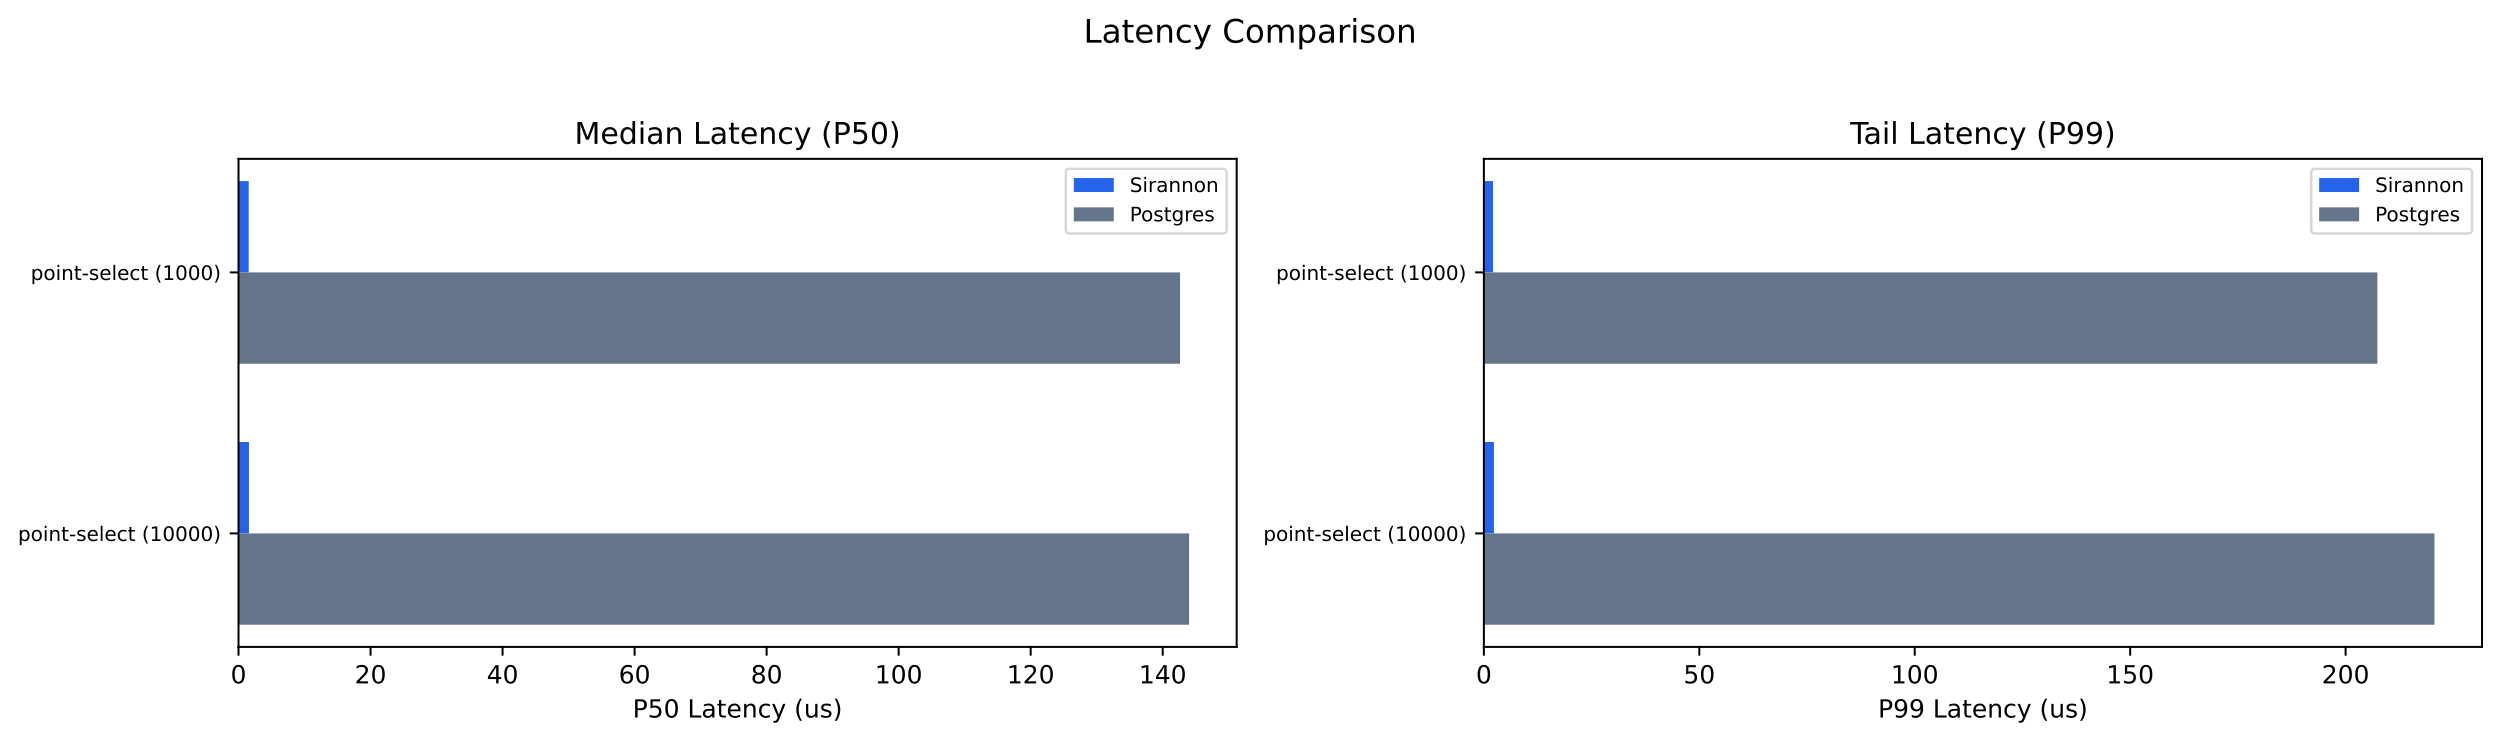
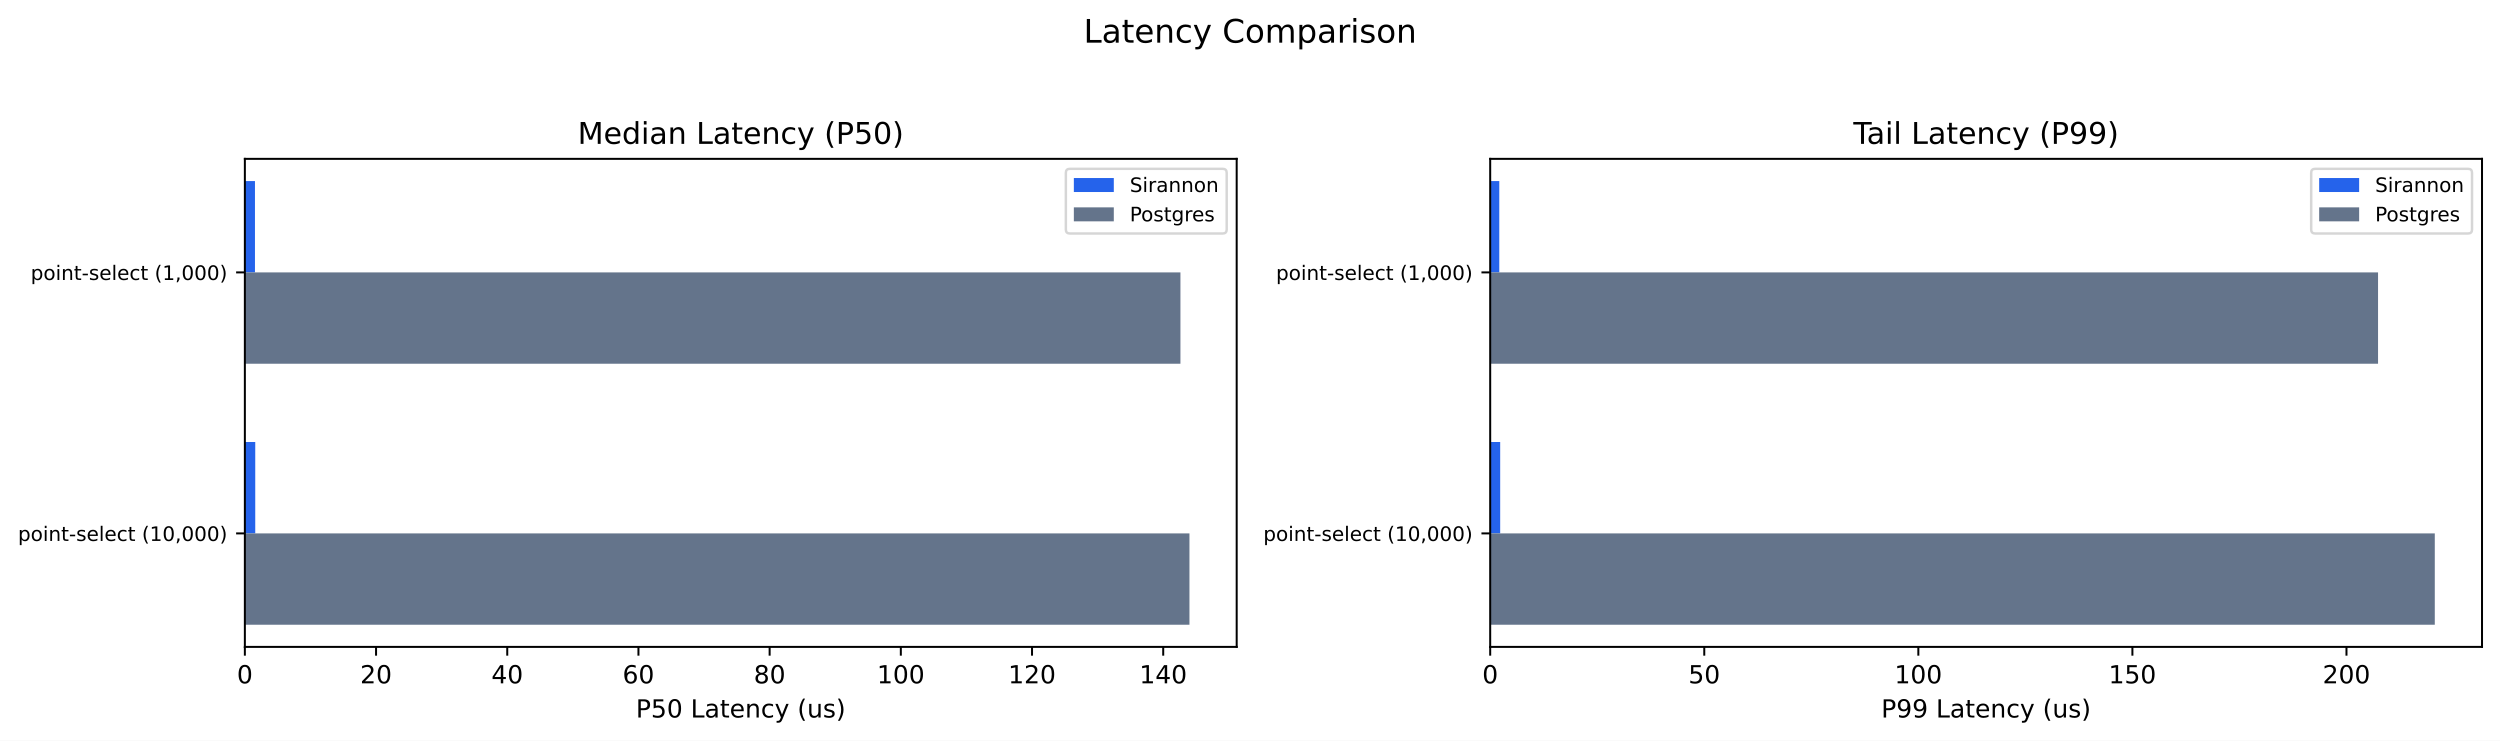
- <svg xmlns="http://www.w3.org/2000/svg" xmlns:xlink="http://www.w3.org/1999/xlink" width="1000.914pt" height="296.556pt" viewBox="0 0 1000.914 296.556" version="1.1">
+ <svg xmlns="http://www.w3.org/2000/svg" xmlns:xlink="http://www.w3.org/1999/xlink" width="1000.936pt" height="296.556pt" viewBox="0 0 1000.936 296.556" version="1.1">
  <defs>
    <style type="text/css">*{stroke-linejoin: round; stroke-linecap: butt}</style>
  </defs>
  <g id="figure_1">
    <g id="patch_1">
-       <path d="M 0 296.556  L 1000.914 296.556  L 1000.914 0  L 0 0  z " style="fill: #ffffff" />
+       <path d="M 0 296.556  L 1000.936 296.556  L 1000.936 0  L 0 0  z " style="fill: #ffffff" />
    </g>
    <g id="axes_1">
      <g id="patch_2">
-         <path d="M 95.494 259  L 495.114 259  L 495.114 63.6  L 95.494 63.6  z " style="fill: #ffffff" />
+         <path d="M 98.036 259  L 495.136 259  L 495.136 63.6  L 98.036 63.6  z " style="fill: #ffffff" />
      </g>
      <g id="patch_3">
-         <path d="M 95.494 72.482  L 99.567 72.482  L 99.567 109.054  L 95.494 109.054  z " clip-path="url(#p8b3f375e3c)" style="fill: #2563eb" />
+         <path d="M 98.036 72.482  L 102.083 72.482  L 102.083 109.054  L 98.036 109.054  z " clip-path="url(#p237509017f)" style="fill: #2563eb" />
      </g>
      <g id="patch_4">
-         <path d="M 95.494 176.974  L 99.678 176.974  L 99.678 213.546  L 95.494 213.546  z " clip-path="url(#p8b3f375e3c)" style="fill: #2563eb" />
+         <path d="M 98.036 176.974  L 102.194 176.974  L 102.194 213.546  L 98.036 213.546  z " clip-path="url(#p237509017f)" style="fill: #2563eb" />
      </g>
      <g id="patch_5">
-         <path d="M 95.494 109.054  L 472.45 109.054  L 472.45 145.626  L 95.494 145.626  z " clip-path="url(#p8b3f375e3c)" style="fill: #64748b" />
+         <path d="M 98.036 109.054  L 472.616 109.054  L 472.616 145.626  L 98.036 145.626  z " clip-path="url(#p237509017f)" style="fill: #64748b" />
      </g>
      <g id="patch_6">
-         <path d="M 95.494 213.546  L 476.084 213.546  L 476.084 250.118  L 95.494 250.118  z " clip-path="url(#p8b3f375e3c)" style="fill: #64748b" />
+         <path d="M 98.036 213.546  L 476.227 213.546  L 476.227 250.118  L 98.036 250.118  z " clip-path="url(#p237509017f)" style="fill: #64748b" />
      </g>
      <g id="matplotlib.axis_1">
        <g id="xtick_1">
          <g id="line2d_1">
            <defs>
-               <path id="m9f63f5a0cf" d="M 0 0  L 0 3.5  " style="stroke: #000000; stroke-width: 0.8" />
+               <path id="m5617efdc58" d="M 0 0  L 0 3.5  " style="stroke: #000000; stroke-width: 0.8" />
            </defs>
            <g>
-               <use xlink:href="#m9f63f5a0cf" x="95.494" y="259" style="stroke: #000000; stroke-width: 0.8" />
+               <use xlink:href="#m5617efdc58" x="98.036" y="259" style="stroke: #000000; stroke-width: 0.8" />
            </g>
          </g>
          <g id="text_1">
-             <g transform="translate(92.3125 273.5984) scale(0.1 -0.1)">
+             <g transform="translate(94.855 273.5984) scale(0.1 -0.1)">
              <defs>
                <path id="DejaVuSans-30" d="M 2034 4250  Q 1547 4250 1301 3770  Q 1056 3291 1056 2328  Q 1056 1369 1301 889  Q 1547 409 2034 409  Q 2525 409 2770 889  Q 3016 1369 3016 2328  Q 3016 3291 2770 3770  Q 2525 4250 2034 4250  z M 2034 4750  Q 2819 4750 3233 4129  Q 3647 3509 3647 2328  Q 3647 1150 3233 529  Q 2819 -91 2034 -91  Q 1250 -91 836 529  Q 422 1150 422 2328  Q 422 3509 836 4129  Q 1250 4750 2034 4750  z " transform="scale(0.015625)" />
              </defs>
              <use xlink:href="#DejaVuSans-30" />
            </g>
          </g>
        </g>
        <g id="xtick_2">
          <g id="line2d_2">
            <g>
-               <use xlink:href="#m9f63f5a0cf" x="148.354" y="259" style="stroke: #000000; stroke-width: 0.8" />
+               <use xlink:href="#m5617efdc58" x="150.563" y="259" style="stroke: #000000; stroke-width: 0.8" />
            </g>
          </g>
          <g id="text_2">
-             <g transform="translate(141.991 273.5984) scale(0.1 -0.1)">
+             <g transform="translate(144.2002 273.5984) scale(0.1 -0.1)">
              <defs>
                <path id="DejaVuSans-32" d="M 1228 531  L 3431 531  L 3431 0  L 469 0  L 469 531  Q 828 903 1448 1529  Q 2069 2156 2228 2338  Q 2531 2678 2651 2914  Q 2772 3150 2772 3378  Q 2772 3750 2511 3984  Q 2250 4219 1831 4219  Q 1534 4219 1204 4116  Q 875 4013 500 3803  L 500 4441  Q 881 4594 1212 4672  Q 1544 4750 1819 4750  Q 2544 4750 2975 4387  Q 3406 4025 3406 3419  Q 3406 3131 3298 2873  Q 3191 2616 2906 2266  Q 2828 2175 2409 1742  Q 1991 1309 1228 531  z " transform="scale(0.015625)" />
              </defs>
              <use xlink:href="#DejaVuSans-32" />
              <use xlink:href="#DejaVuSans-30" transform="translate(63.62305 0)" />
            </g>
          </g>
        </g>
        <g id="xtick_3">
          <g id="line2d_3">
            <g>
-               <use xlink:href="#m9f63f5a0cf" x="201.213" y="259" style="stroke: #000000; stroke-width: 0.8" />
+               <use xlink:href="#m5617efdc58" x="203.089" y="259" style="stroke: #000000; stroke-width: 0.8" />
            </g>
          </g>
          <g id="text_3">
-             <g transform="translate(194.8508 273.5984) scale(0.1 -0.1)">
+             <g transform="translate(196.7267 273.5984) scale(0.1 -0.1)">
              <defs>
                <path id="DejaVuSans-34" d="M 2419 4116  L 825 1625  L 2419 1625  L 2419 4116  z M 2253 4666  L 3047 4666  L 3047 1625  L 3713 1625  L 3713 1100  L 3047 1100  L 3047 0  L 2419 0  L 2419 1100  L 313 1100  L 313 1709  L 2253 4666  z " transform="scale(0.015625)" />
              </defs>
              <use xlink:href="#DejaVuSans-34" />
              <use xlink:href="#DejaVuSans-30" transform="translate(63.62305 0)" />
            </g>
          </g>
        </g>
        <g id="xtick_4">
          <g id="line2d_4">
            <g>
-               <use xlink:href="#m9f63f5a0cf" x="254.073" y="259" style="stroke: #000000; stroke-width: 0.8" />
+               <use xlink:href="#m5617efdc58" x="255.616" y="259" style="stroke: #000000; stroke-width: 0.8" />
            </g>
          </g>
          <g id="text_4">
-             <g transform="translate(247.7106 273.5984) scale(0.1 -0.1)">
+             <g transform="translate(249.2531 273.5984) scale(0.1 -0.1)">
              <defs>
                <path id="DejaVuSans-36" d="M 2113 2584  Q 1688 2584 1439 2293  Q 1191 2003 1191 1497  Q 1191 994 1439 701  Q 1688 409 2113 409  Q 2538 409 2786 701  Q 3034 994 3034 1497  Q 3034 2003 2786 2293  Q 2538 2584 2113 2584  z M 3366 4563  L 3366 3988  Q 3128 4100 2886 4159  Q 2644 4219 2406 4219  Q 1781 4219 1451 3797  Q 1122 3375 1075 2522  Q 1259 2794 1537 2939  Q 1816 3084 2150 3084  Q 2853 3084 3261 2657  Q 3669 2231 3669 1497  Q 3669 778 3244 343  Q 2819 -91 2113 -91  Q 1303 -91 875 529  Q 447 1150 447 2328  Q 447 3434 972 4092  Q 1497 4750 2381 4750  Q 2619 4750 2861 4703  Q 3103 4656 3366 4563  z " transform="scale(0.015625)" />
              </defs>
              <use xlink:href="#DejaVuSans-36" />
              <use xlink:href="#DejaVuSans-30" transform="translate(63.62305 0)" />
            </g>
          </g>
        </g>
        <g id="xtick_5">
          <g id="line2d_5">
            <g>
-               <use xlink:href="#m9f63f5a0cf" x="306.933" y="259" style="stroke: #000000; stroke-width: 0.8" />
+               <use xlink:href="#m5617efdc58" x="308.142" y="259" style="stroke: #000000; stroke-width: 0.8" />
            </g>
          </g>
          <g id="text_5">
-             <g transform="translate(300.5704 273.5984) scale(0.1 -0.1)">
+             <g transform="translate(301.7796 273.5984) scale(0.1 -0.1)">
              <defs>
                <path id="DejaVuSans-38" d="M 2034 2216  Q 1584 2216 1326 1975  Q 1069 1734 1069 1313  Q 1069 891 1326 650  Q 1584 409 2034 409  Q 2484 409 2743 651  Q 3003 894 3003 1313  Q 3003 1734 2745 1975  Q 2488 2216 2034 2216  z M 1403 2484  Q 997 2584 770 2862  Q 544 3141 544 3541  Q 544 4100 942 4425  Q 1341 4750 2034 4750  Q 2731 4750 3128 4425  Q 3525 4100 3525 3541  Q 3525 3141 3298 2862  Q 3072 2584 2669 2484  Q 3125 2378 3379 2068  Q 3634 1759 3634 1313  Q 3634 634 3220 271  Q 2806 -91 2034 -91  Q 1263 -91 848 271  Q 434 634 434 1313  Q 434 1759 690 2068  Q 947 2378 1403 2484  z M 1172 3481  Q 1172 3119 1398 2916  Q 1625 2713 2034 2713  Q 2441 2713 2670 2916  Q 2900 3119 2900 3481  Q 2900 3844 2670 4047  Q 2441 4250 2034 4250  Q 1625 4250 1398 4047  Q 1172 3844 1172 3481  z " transform="scale(0.015625)" />
              </defs>
              <use xlink:href="#DejaVuSans-38" />
              <use xlink:href="#DejaVuSans-30" transform="translate(63.62305 0)" />
            </g>
          </g>
        </g>
        <g id="xtick_6">
          <g id="line2d_6">
            <g>
-               <use xlink:href="#m9f63f5a0cf" x="359.793" y="259" style="stroke: #000000; stroke-width: 0.8" />
+               <use xlink:href="#m5617efdc58" x="360.669" y="259" style="stroke: #000000; stroke-width: 0.8" />
            </g>
          </g>
          <g id="text_6">
-             <g transform="translate(350.2489 273.5984) scale(0.1 -0.1)">
+             <g transform="translate(351.1248 273.5984) scale(0.1 -0.1)">
              <defs>
                <path id="DejaVuSans-31" d="M 794 531  L 1825 531  L 1825 4091  L 703 3866  L 703 4441  L 1819 4666  L 2450 4666  L 2450 531  L 3481 531  L 3481 0  L 794 0  L 794 531  z " transform="scale(0.015625)" />
              </defs>
              <use xlink:href="#DejaVuSans-31" />
              <use xlink:href="#DejaVuSans-30" transform="translate(63.62305 0)" />
              <use xlink:href="#DejaVuSans-30" transform="translate(127.2461 0)" />
            </g>
          </g>
        </g>
        <g id="xtick_7">
          <g id="line2d_7">
            <g>
-               <use xlink:href="#m9f63f5a0cf" x="412.652" y="259" style="stroke: #000000; stroke-width: 0.8" />
+               <use xlink:href="#m5617efdc58" x="413.195" y="259" style="stroke: #000000; stroke-width: 0.8" />
            </g>
          </g>
          <g id="text_7">
-             <g transform="translate(403.1087 273.5984) scale(0.1 -0.1)">
+             <g transform="translate(403.6512 273.5984) scale(0.1 -0.1)">
              <use xlink:href="#DejaVuSans-31" />
              <use xlink:href="#DejaVuSans-32" transform="translate(63.62305 0)" />
              <use xlink:href="#DejaVuSans-30" transform="translate(127.2461 0)" />
            </g>
          </g>
        </g>
        <g id="xtick_8">
          <g id="line2d_8">
            <g>
-               <use xlink:href="#m9f63f5a0cf" x="465.512" y="259" style="stroke: #000000; stroke-width: 0.8" />
+               <use xlink:href="#m5617efdc58" x="465.721" y="259" style="stroke: #000000; stroke-width: 0.8" />
            </g>
          </g>
          <g id="text_8">
-             <g transform="translate(455.9685 273.5984) scale(0.1 -0.1)">
+             <g transform="translate(456.1777 273.5984) scale(0.1 -0.1)">
              <use xlink:href="#DejaVuSans-31" />
              <use xlink:href="#DejaVuSans-34" transform="translate(63.62305 0)" />
              <use xlink:href="#DejaVuSans-30" transform="translate(127.2461 0)" />
            </g>
          </g>
        </g>
        <g id="text_9">
-           <g transform="translate(253.3092 287.2766) scale(0.1 -0.1)">
+           <g transform="translate(254.5917 287.2766) scale(0.1 -0.1)">
            <defs>
              <path id="DejaVuSans-50" d="M 1259 4147  L 1259 2394  L 2053 2394  Q 2494 2394 2734 2622  Q 2975 2850 2975 3272  Q 2975 3691 2734 3919  Q 2494 4147 2053 4147  L 1259 4147  z M 628 4666  L 2053 4666  Q 2838 4666 3239 4311  Q 3641 3956 3641 3272  Q 3641 2581 3239 2228  Q 2838 1875 2053 1875  L 1259 1875  L 1259 0  L 628 0  L 628 4666  z " transform="scale(0.015625)" />
              <path id="DejaVuSans-35" d="M 691 4666  L 3169 4666  L 3169 4134  L 1269 4134  L 1269 2991  Q 1406 3038 1543 3061  Q 1681 3084 1819 3084  Q 2600 3084 3056 2656  Q 3513 2228 3513 1497  Q 3513 744 3044 326  Q 2575 -91 1722 -91  Q 1428 -91 1123 -41  Q 819 9 494 109  L 494 744  Q 775 591 1075 516  Q 1375 441 1709 441  Q 2250 441 2565 725  Q 2881 1009 2881 1497  Q 2881 1984 2565 2268  Q 2250 2553 1709 2553  Q 1456 2553 1204 2497  Q 953 2441 691 2322  L 691 4666  z " transform="scale(0.015625)" />
              <path id="DejaVuSans-20" transform="scale(0.015625)" />
              <path id="DejaVuSans-4c" d="M 628 4666  L 1259 4666  L 1259 531  L 3531 531  L 3531 0  L 628 0  L 628 4666  z " transform="scale(0.015625)" />
              <path id="DejaVuSans-61" d="M 2194 1759  Q 1497 1759 1228 1600  Q 959 1441 959 1056  Q 959 750 1161 570  Q 1363 391 1709 391  Q 2188 391 2477 730  Q 2766 1069 2766 1631  L 2766 1759  L 2194 1759  z M 3341 1997  L 3341 0  L 2766 0  L 2766 531  Q 2569 213 2275 61  Q 1981 -91 1556 -91  Q 1019 -91 701 211  Q 384 513 384 1019  Q 384 1609 779 1909  Q 1175 2209 1959 2209  L 2766 2209  L 2766 2266  Q 2766 2663 2505 2880  Q 2244 3097 1772 3097  Q 1472 3097 1187 3025  Q 903 2953 641 2809  L 641 3341  Q 956 3463 1253 3523  Q 1550 3584 1831 3584  Q 2591 3584 2966 3190  Q 3341 2797 3341 1997  z " transform="scale(0.015625)" />
              <path id="DejaVuSans-74" d="M 1172 4494  L 1172 3500  L 2356 3500  L 2356 3053  L 1172 3053  L 1172 1153  Q 1172 725 1289 603  Q 1406 481 1766 481  L 2356 481  L 2356 0  L 1766 0  Q 1100 0 847 248  Q 594 497 594 1153  L 594 3053  L 172 3053  L 172 3500  L 594 3500  L 594 4494  L 1172 4494  z " transform="scale(0.015625)" />
              <path id="DejaVuSans-65" d="M 3597 1894  L 3597 1613  L 953 1613  Q 991 1019 1311 708  Q 1631 397 2203 397  Q 2534 397 2845 478  Q 3156 559 3463 722  L 3463 178  Q 3153 47 2828 -22  Q 2503 -91 2169 -91  Q 1331 -91 842 396  Q 353 884 353 1716  Q 353 2575 817 3079  Q 1281 3584 2069 3584  Q 2775 3584 3186 3129  Q 3597 2675 3597 1894  z M 3022 2063  Q 3016 2534 2758 2815  Q 2500 3097 2075 3097  Q 1594 3097 1305 2825  Q 1016 2553 972 2059  L 3022 2063  z " transform="scale(0.015625)" />
              <path id="DejaVuSans-6e" d="M 3513 2113  L 3513 0  L 2938 0  L 2938 2094  Q 2938 2591 2744 2837  Q 2550 3084 2163 3084  Q 1697 3084 1428 2787  Q 1159 2491 1159 1978  L 1159 0  L 581 0  L 581 3500  L 1159 3500  L 1159 2956  Q 1366 3272 1645 3428  Q 1925 3584 2291 3584  Q 2894 3584 3203 3211  Q 3513 2838 3513 2113  z " transform="scale(0.015625)" />
              <path id="DejaVuSans-63" d="M 3122 3366  L 3122 2828  Q 2878 2963 2633 3030  Q 2388 3097 2138 3097  Q 1578 3097 1268 2742  Q 959 2388 959 1747  Q 959 1106 1268 751  Q 1578 397 2138 397  Q 2388 397 2633 464  Q 2878 531 3122 666  L 3122 134  Q 2881 22 2623 -34  Q 2366 -91 2075 -91  Q 1284 -91 818 406  Q 353 903 353 1747  Q 353 2603 823 3093  Q 1294 3584 2113 3584  Q 2378 3584 2631 3529  Q 2884 3475 3122 3366  z " transform="scale(0.015625)" />
              <path id="DejaVuSans-79" d="M 2059 -325  Q 1816 -950 1584 -1140  Q 1353 -1331 966 -1331  L 506 -1331  L 506 -850  L 844 -850  Q 1081 -850 1212 -737  Q 1344 -625 1503 -206  L 1606 56  L 191 3500  L 800 3500  L 1894 763  L 2988 3500  L 3597 3500  L 2059 -325  z " transform="scale(0.015625)" />
              <path id="DejaVuSans-28" d="M 1984 4856  Q 1566 4138 1362 3434  Q 1159 2731 1159 2009  Q 1159 1288 1364 580  Q 1569 -128 1984 -844  L 1484 -844  Q 1016 -109 783 600  Q 550 1309 550 2009  Q 550 2706 781 3412  Q 1013 4119 1484 4856  L 1984 4856  z " transform="scale(0.015625)" />
              <path id="DejaVuSans-75" d="M 544 1381  L 544 3500  L 1119 3500  L 1119 1403  Q 1119 906 1312 657  Q 1506 409 1894 409  Q 2359 409 2629 706  Q 2900 1003 2900 1516  L 2900 3500  L 3475 3500  L 3475 0  L 2900 0  L 2900 538  Q 2691 219 2414 64  Q 2138 -91 1772 -91  Q 1169 -91 856 284  Q 544 659 544 1381  z M 1991 3584  L 1991 3584  z " transform="scale(0.015625)" />
              <path id="DejaVuSans-73" d="M 2834 3397  L 2834 2853  Q 2591 2978 2328 3040  Q 2066 3103 1784 3103  Q 1356 3103 1142 2972  Q 928 2841 928 2578  Q 928 2378 1081 2264  Q 1234 2150 1697 2047  L 1894 2003  Q 2506 1872 2764 1633  Q 3022 1394 3022 966  Q 3022 478 2636 193  Q 2250 -91 1575 -91  Q 1294 -91 989 -36  Q 684 19 347 128  L 347 722  Q 666 556 975 473  Q 1284 391 1588 391  Q 1994 391 2212 530  Q 2431 669 2431 922  Q 2431 1156 2273 1281  Q 2116 1406 1581 1522  L 1381 1569  Q 847 1681 609 1914  Q 372 2147 372 2553  Q 372 3047 722 3315  Q 1072 3584 1716 3584  Q 2034 3584 2315 3537  Q 2597 3491 2834 3397  z " transform="scale(0.015625)" />
              <path id="DejaVuSans-29" d="M 513 4856  L 1013 4856  Q 1481 4119 1714 3412  Q 1947 2706 1947 2009  Q 1947 1309 1714 600  Q 1481 -109 1013 -844  L 513 -844  Q 928 -128 1133 580  Q 1338 1288 1338 2009  Q 1338 2731 1133 3434  Q 928 4138 513 4856  z " transform="scale(0.015625)" />
            </defs>
            <use xlink:href="#DejaVuSans-50" />
            <use xlink:href="#DejaVuSans-35" transform="translate(60.30273 0)" />
            <use xlink:href="#DejaVuSans-30" transform="translate(123.9258 0)" />
            <use xlink:href="#DejaVuSans-20" transform="translate(187.5488 0)" />
            <use xlink:href="#DejaVuSans-4c" transform="translate(219.3359 0)" />
            <use xlink:href="#DejaVuSans-61" transform="translate(275.0488 0)" />
            <use xlink:href="#DejaVuSans-74" transform="translate(336.3281 0)" />
            <use xlink:href="#DejaVuSans-65" transform="translate(375.5371 0)" />
            <use xlink:href="#DejaVuSans-6e" transform="translate(437.0605 0)" />
            <use xlink:href="#DejaVuSans-63" transform="translate(500.4395 0)" />
            <use xlink:href="#DejaVuSans-79" transform="translate(555.4199 0)" />
            <use xlink:href="#DejaVuSans-20" transform="translate(614.5996 0)" />
            <use xlink:href="#DejaVuSans-28" transform="translate(646.3867 0)" />
            <use xlink:href="#DejaVuSans-75" transform="translate(685.4004 0)" />
            <use xlink:href="#DejaVuSans-73" transform="translate(748.7793 0)" />
            <use xlink:href="#DejaVuSans-29" transform="translate(800.8789 0)" />
          </g>
        </g>
      </g>
      <g id="matplotlib.axis_2">
        <g id="ytick_1">
          <g id="line2d_9">
            <defs>
-               <path id="m34c09aa569" d="M 0 0  L -3.5 0  " style="stroke: #000000; stroke-width: 0.8" />
+               <path id="mcc22f5785c" d="M 0 0  L -3.5 0  " style="stroke: #000000; stroke-width: 0.8" />
            </defs>
            <g>
-               <use xlink:href="#m34c09aa569" x="95.494" y="109.054" style="stroke: #000000; stroke-width: 0.8" />
+               <use xlink:href="#mcc22f5785c" x="98.036" y="109.054" style="stroke: #000000; stroke-width: 0.8" />
            </g>
          </g>
          <g id="text_10">
            <g transform="translate(12.29 112.0934) scale(0.08 -0.08)">
              <defs>
                <path id="DejaVuSans-70" d="M 1159 525  L 1159 -1331  L 581 -1331  L 581 3500  L 1159 3500  L 1159 2969  Q 1341 3281 1617 3432  Q 1894 3584 2278 3584  Q 2916 3584 3314 3078  Q 3713 2572 3713 1747  Q 3713 922 3314 415  Q 2916 -91 2278 -91  Q 1894 -91 1617 61  Q 1341 213 1159 525  z M 3116 1747  Q 3116 2381 2855 2742  Q 2594 3103 2138 3103  Q 1681 3103 1420 2742  Q 1159 2381 1159 1747  Q 1159 1113 1420 752  Q 1681 391 2138 391  Q 2594 391 2855 752  Q 3116 1113 3116 1747  z " transform="scale(0.015625)" />
                <path id="DejaVuSans-6f" d="M 1959 3097  Q 1497 3097 1228 2736  Q 959 2375 959 1747  Q 959 1119 1226 758  Q 1494 397 1959 397  Q 2419 397 2687 759  Q 2956 1122 2956 1747  Q 2956 2369 2687 2733  Q 2419 3097 1959 3097  z M 1959 3584  Q 2709 3584 3137 3096  Q 3566 2609 3566 1747  Q 3566 888 3137 398  Q 2709 -91 1959 -91  Q 1206 -91 779 398  Q 353 888 353 1747  Q 353 2609 779 3096  Q 1206 3584 1959 3584  z " transform="scale(0.015625)" />
                <path id="DejaVuSans-69" d="M 603 3500  L 1178 3500  L 1178 0  L 603 0  L 603 3500  z M 603 4863  L 1178 4863  L 1178 4134  L 603 4134  L 603 4863  z " transform="scale(0.015625)" />
                <path id="DejaVuSans-2d" d="M 313 2009  L 1997 2009  L 1997 1497  L 313 1497  L 313 2009  z " transform="scale(0.015625)" />
                <path id="DejaVuSans-6c" d="M 603 4863  L 1178 4863  L 1178 0  L 603 0  L 603 4863  z " transform="scale(0.015625)" />
+                 <path id="DejaVuSans-2c" d="M 750 794  L 1409 794  L 1409 256  L 897 -744  L 494 -744  L 750 256  L 750 794  z " transform="scale(0.015625)" />
              </defs>
              <use xlink:href="#DejaVuSans-70" />
              <use xlink:href="#DejaVuSans-6f" transform="translate(63.47656 0)" />
              <use xlink:href="#DejaVuSans-69" transform="translate(124.6582 0)" />
              <use xlink:href="#DejaVuSans-6e" transform="translate(152.4414 0)" />
              <use xlink:href="#DejaVuSans-74" transform="translate(215.8203 0)" />
              <use xlink:href="#DejaVuSans-2d" transform="translate(255.0293 0)" />
              <use xlink:href="#DejaVuSans-73" transform="translate(291.1133 0)" />
              <use xlink:href="#DejaVuSans-65" transform="translate(343.2129 0)" />
              <use xlink:href="#DejaVuSans-6c" transform="translate(404.7363 0)" />
              <use xlink:href="#DejaVuSans-65" transform="translate(432.5195 0)" />
              <use xlink:href="#DejaVuSans-63" transform="translate(494.043 0)" />
              <use xlink:href="#DejaVuSans-74" transform="translate(549.0234 0)" />
              <use xlink:href="#DejaVuSans-20" transform="translate(588.2324 0)" />
              <use xlink:href="#DejaVuSans-28" transform="translate(620.0195 0)" />
              <use xlink:href="#DejaVuSans-31" transform="translate(659.0332 0)" />
-               <use xlink:href="#DejaVuSans-30" transform="translate(722.6562 0)" />
-               <use xlink:href="#DejaVuSans-30" transform="translate(786.2793 0)" />
-               <use xlink:href="#DejaVuSans-30" transform="translate(849.9023 0)" />
-               <use xlink:href="#DejaVuSans-29" transform="translate(913.5254 0)" />
+               <use xlink:href="#DejaVuSans-2c" transform="translate(722.6562 0)" />
+               <use xlink:href="#DejaVuSans-30" transform="translate(754.4434 0)" />
+               <use xlink:href="#DejaVuSans-30" transform="translate(818.0664 0)" />
+               <use xlink:href="#DejaVuSans-30" transform="translate(881.6895 0)" />
+               <use xlink:href="#DejaVuSans-29" transform="translate(945.3125 0)" />
            </g>
          </g>
        </g>
        <g id="ytick_2">
          <g id="line2d_10">
            <g>
-               <use xlink:href="#m34c09aa569" x="95.494" y="213.546" style="stroke: #000000; stroke-width: 0.8" />
+               <use xlink:href="#mcc22f5785c" x="98.036" y="213.546" style="stroke: #000000; stroke-width: 0.8" />
            </g>
          </g>
          <g id="text_11">
            <g transform="translate(7.2 216.5854) scale(0.08 -0.08)">
              <use xlink:href="#DejaVuSans-70" />
              <use xlink:href="#DejaVuSans-6f" transform="translate(63.47656 0)" />
              <use xlink:href="#DejaVuSans-69" transform="translate(124.6582 0)" />
              <use xlink:href="#DejaVuSans-6e" transform="translate(152.4414 0)" />
              <use xlink:href="#DejaVuSans-74" transform="translate(215.8203 0)" />
              <use xlink:href="#DejaVuSans-2d" transform="translate(255.0293 0)" />
              <use xlink:href="#DejaVuSans-73" transform="translate(291.1133 0)" />
              <use xlink:href="#DejaVuSans-65" transform="translate(343.2129 0)" />
              <use xlink:href="#DejaVuSans-6c" transform="translate(404.7363 0)" />
              <use xlink:href="#DejaVuSans-65" transform="translate(432.5195 0)" />
              <use xlink:href="#DejaVuSans-63" transform="translate(494.043 0)" />
              <use xlink:href="#DejaVuSans-74" transform="translate(549.0234 0)" />
              <use xlink:href="#DejaVuSans-20" transform="translate(588.2324 0)" />
              <use xlink:href="#DejaVuSans-28" transform="translate(620.0195 0)" />
              <use xlink:href="#DejaVuSans-31" transform="translate(659.0332 0)" />
              <use xlink:href="#DejaVuSans-30" transform="translate(722.6562 0)" />
-               <use xlink:href="#DejaVuSans-30" transform="translate(786.2793 0)" />
-               <use xlink:href="#DejaVuSans-30" transform="translate(849.9023 0)" />
-               <use xlink:href="#DejaVuSans-30" transform="translate(913.5254 0)" />
-               <use xlink:href="#DejaVuSans-29" transform="translate(977.1484 0)" />
+               <use xlink:href="#DejaVuSans-2c" transform="translate(786.2793 0)" />
+               <use xlink:href="#DejaVuSans-30" transform="translate(818.0664 0)" />
+               <use xlink:href="#DejaVuSans-30" transform="translate(881.6895 0)" />
+               <use xlink:href="#DejaVuSans-30" transform="translate(945.3125 0)" />
+               <use xlink:href="#DejaVuSans-29" transform="translate(1008.936 0)" />
            </g>
          </g>
        </g>
      </g>
      <g id="patch_7">
-         <path d="M 95.494 259  L 95.494 63.6  " style="fill: none; stroke: #000000; stroke-width: 0.8; stroke-linejoin: miter; stroke-linecap: square" />
+         <path d="M 98.036 259  L 98.036 63.6  " style="fill: none; stroke: #000000; stroke-width: 0.8; stroke-linejoin: miter; stroke-linecap: square" />
      </g>
      <g id="patch_8">
-         <path d="M 495.114 259  L 495.114 63.6  " style="fill: none; stroke: #000000; stroke-width: 0.8; stroke-linejoin: miter; stroke-linecap: square" />
+         <path d="M 495.136 259  L 495.136 63.6  " style="fill: none; stroke: #000000; stroke-width: 0.8; stroke-linejoin: miter; stroke-linecap: square" />
      </g>
      <g id="patch_9">
-         <path d="M 95.494 259  L 495.114 259  " style="fill: none; stroke: #000000; stroke-width: 0.8; stroke-linejoin: miter; stroke-linecap: square" />
+         <path d="M 98.036 259  L 495.136 259  " style="fill: none; stroke: #000000; stroke-width: 0.8; stroke-linejoin: miter; stroke-linecap: square" />
      </g>
      <g id="patch_10">
-         <path d="M 95.494 63.6  L 495.114 63.6  " style="fill: none; stroke: #000000; stroke-width: 0.8; stroke-linejoin: miter; stroke-linecap: square" />
+         <path d="M 98.036 63.6  L 495.136 63.6  " style="fill: none; stroke: #000000; stroke-width: 0.8; stroke-linejoin: miter; stroke-linecap: square" />
      </g>
      <g id="text_12">
-         <g transform="translate(230.0144 57.6) scale(0.12 -0.12)">
+         <g transform="translate(231.2969 57.6) scale(0.12 -0.12)">
          <defs>
            <path id="DejaVuSans-4d" d="M 628 4666  L 1569 4666  L 2759 1491  L 3956 4666  L 4897 4666  L 4897 0  L 4281 0  L 4281 4097  L 3078 897  L 2444 897  L 1241 4097  L 1241 0  L 628 0  L 628 4666  z " transform="scale(0.015625)" />
            <path id="DejaVuSans-64" d="M 2906 2969  L 2906 4863  L 3481 4863  L 3481 0  L 2906 0  L 2906 525  Q 2725 213 2448 61  Q 2172 -91 1784 -91  Q 1150 -91 751 415  Q 353 922 353 1747  Q 353 2572 751 3078  Q 1150 3584 1784 3584  Q 2172 3584 2448 3432  Q 2725 3281 2906 2969  z M 947 1747  Q 947 1113 1208 752  Q 1469 391 1925 391  Q 2381 391 2643 752  Q 2906 1113 2906 1747  Q 2906 2381 2643 2742  Q 2381 3103 1925 3103  Q 1469 3103 1208 2742  Q 947 2381 947 1747  z " transform="scale(0.015625)" />
          </defs>
          <use xlink:href="#DejaVuSans-4d" />
          <use xlink:href="#DejaVuSans-65" transform="translate(86.2793 0)" />
          <use xlink:href="#DejaVuSans-64" transform="translate(147.8027 0)" />
          <use xlink:href="#DejaVuSans-69" transform="translate(211.2793 0)" />
          <use xlink:href="#DejaVuSans-61" transform="translate(239.0625 0)" />
          <use xlink:href="#DejaVuSans-6e" transform="translate(300.3418 0)" />
          <use xlink:href="#DejaVuSans-20" transform="translate(363.7207 0)" />
          <use xlink:href="#DejaVuSans-4c" transform="translate(395.5078 0)" />
          <use xlink:href="#DejaVuSans-61" transform="translate(451.2207 0)" />
          <use xlink:href="#DejaVuSans-74" transform="translate(512.5 0)" />
          <use xlink:href="#DejaVuSans-65" transform="translate(551.709 0)" />
          <use xlink:href="#DejaVuSans-6e" transform="translate(613.2324 0)" />
          <use xlink:href="#DejaVuSans-63" transform="translate(676.6113 0)" />
          <use xlink:href="#DejaVuSans-79" transform="translate(731.5918 0)" />
          <use xlink:href="#DejaVuSans-20" transform="translate(790.7715 0)" />
          <use xlink:href="#DejaVuSans-28" transform="translate(822.5586 0)" />
          <use xlink:href="#DejaVuSans-50" transform="translate(861.5723 0)" />
          <use xlink:href="#DejaVuSans-35" transform="translate(921.875 0)" />
          <use xlink:href="#DejaVuSans-30" transform="translate(985.498 0)" />
          <use xlink:href="#DejaVuSans-29" transform="translate(1049.121 0)" />
        </g>
      </g>
      <g id="legend_1">
        <g id="patch_11">
-           <path d="M 428.316 93.485  L 489.514 93.485  Q 491.114 93.485 491.114 91.885  L 491.114 69.2  Q 491.114 67.6 489.514 67.6  L 428.316 67.6  Q 426.716 67.6 426.716 69.2  L 426.716 91.885  Q 426.716 93.485 428.316 93.485  z " style="fill: #ffffff; opacity: 0.8; stroke: #cccccc; stroke-linejoin: miter" />
+           <path d="M 428.339 93.485  L 489.536 93.485  Q 491.136 93.485 491.136 91.885  L 491.136 69.2  Q 491.136 67.6 489.536 67.6  L 428.339 67.6  Q 426.739 67.6 426.739 69.2  L 426.739 91.885  Q 426.739 93.485 428.339 93.485  z " style="fill: #ffffff; opacity: 0.8; stroke: #cccccc; stroke-linejoin: miter" />
        </g>
        <g id="patch_12">
-           <path d="M 429.916 76.879  L 445.916 76.879  L 445.916 71.279  L 429.916 71.279  z " style="fill: #2563eb" />
+           <path d="M 429.939 76.879  L 445.939 76.879  L 445.939 71.279  L 429.939 71.279  z " style="fill: #2563eb" />
        </g>
        <g id="text_13">
-           <g transform="translate(452.3163 76.87875) scale(0.08 -0.08)">
+           <g transform="translate(452.3388 76.87875) scale(0.08 -0.08)">
            <defs>
              <path id="DejaVuSans-53" d="M 3425 4513  L 3425 3897  Q 3066 4069 2747 4153  Q 2428 4238 2131 4238  Q 1616 4238 1336 4038  Q 1056 3838 1056 3469  Q 1056 3159 1242 3001  Q 1428 2844 1947 2747  L 2328 2669  Q 3034 2534 3370 2195  Q 3706 1856 3706 1288  Q 3706 609 3251 259  Q 2797 -91 1919 -91  Q 1588 -91 1214 -16  Q 841 59 441 206  L 441 856  Q 825 641 1194 531  Q 1563 422 1919 422  Q 2459 422 2753 634  Q 3047 847 3047 1241  Q 3047 1584 2836 1778  Q 2625 1972 2144 2069  L 1759 2144  Q 1053 2284 737 2584  Q 422 2884 422 3419  Q 422 4038 858 4394  Q 1294 4750 2059 4750  Q 2388 4750 2728 4690  Q 3069 4631 3425 4513  z " transform="scale(0.015625)" />
              <path id="DejaVuSans-72" d="M 2631 2963  Q 2534 3019 2420 3045  Q 2306 3072 2169 3072  Q 1681 3072 1420 2755  Q 1159 2438 1159 1844  L 1159 0  L 581 0  L 581 3500  L 1159 3500  L 1159 2956  Q 1341 3275 1631 3429  Q 1922 3584 2338 3584  Q 2397 3584 2469 3576  Q 2541 3569 2628 3553  L 2631 2963  z " transform="scale(0.015625)" />
            </defs>
            <use xlink:href="#DejaVuSans-53" />
            <use xlink:href="#DejaVuSans-69" transform="translate(63.47656 0)" />
            <use xlink:href="#DejaVuSans-72" transform="translate(91.25977 0)" />
            <use xlink:href="#DejaVuSans-61" transform="translate(132.373 0)" />
            <use xlink:href="#DejaVuSans-6e" transform="translate(193.6523 0)" />
            <use xlink:href="#DejaVuSans-6e" transform="translate(257.0312 0)" />
            <use xlink:href="#DejaVuSans-6f" transform="translate(320.4102 0)" />
            <use xlink:href="#DejaVuSans-6e" transform="translate(381.5918 0)" />
          </g>
        </g>
        <g id="patch_13">
-           <path d="M 429.916 88.621  L 445.916 88.621  L 445.916 83.021  L 429.916 83.021  z " style="fill: #64748b" />
+           <path d="M 429.939 88.621  L 445.939 88.621  L 445.939 83.021  L 429.939 83.021  z " style="fill: #64748b" />
        </g>
        <g id="text_14">
-           <g transform="translate(452.3163 88.62125) scale(0.08 -0.08)">
+           <g transform="translate(452.3388 88.62125) scale(0.08 -0.08)">
            <defs>
              <path id="DejaVuSans-67" d="M 2906 1791  Q 2906 2416 2648 2759  Q 2391 3103 1925 3103  Q 1463 3103 1205 2759  Q 947 2416 947 1791  Q 947 1169 1205 825  Q 1463 481 1925 481  Q 2391 481 2648 825  Q 2906 1169 2906 1791  z M 3481 434  Q 3481 -459 3084 -895  Q 2688 -1331 1869 -1331  Q 1566 -1331 1297 -1286  Q 1028 -1241 775 -1147  L 775 -588  Q 1028 -725 1275 -790  Q 1522 -856 1778 -856  Q 2344 -856 2625 -561  Q 2906 -266 2906 331  L 2906 616  Q 2728 306 2450 153  Q 2172 0 1784 0  Q 1141 0 747 490  Q 353 981 353 1791  Q 353 2603 747 3093  Q 1141 3584 1784 3584  Q 2172 3584 2450 3431  Q 2728 3278 2906 2969  L 2906 3500  L 3481 3500  L 3481 434  z " transform="scale(0.015625)" />
            </defs>
            <use xlink:href="#DejaVuSans-50" />
            <use xlink:href="#DejaVuSans-6f" transform="translate(56.67773 0)" />
            <use xlink:href="#DejaVuSans-73" transform="translate(117.8594 0)" />
            <use xlink:href="#DejaVuSans-74" transform="translate(169.959 0)" />
            <use xlink:href="#DejaVuSans-67" transform="translate(209.168 0)" />
            <use xlink:href="#DejaVuSans-72" transform="translate(272.6445 0)" />
            <use xlink:href="#DejaVuSans-65" transform="translate(311.5078 0)" />
            <use xlink:href="#DejaVuSans-73" transform="translate(373.0312 0)" />
          </g>
        </g>
      </g>
    </g>
    <g id="axes_2">
      <g id="patch_14">
-         <path d="M 594.094 259  L 993.714 259  L 993.714 63.6  L 594.094 63.6  z " style="fill: #ffffff" />
+         <path d="M 596.636 259  L 993.736 259  L 993.736 63.6  L 596.636 63.6  z " style="fill: #ffffff" />
      </g>
      <g id="patch_15">
-         <path d="M 594.094 72.482  L 597.759 72.482  L 597.759 109.054  L 594.094 109.054  z " clip-path="url(#pa3971e1691)" style="fill: #2563eb" />
+         <path d="M 596.636 72.482  L 600.279 72.482  L 600.279 109.054  L 596.636 109.054  z " clip-path="url(#p1f4f915eae)" style="fill: #2563eb" />
      </g>
      <g id="patch_16">
-         <path d="M 594.094 176.974  L 598.118 176.974  L 598.118 213.546  L 594.094 213.546  z " clip-path="url(#pa3971e1691)" style="fill: #2563eb" />
+         <path d="M 596.636 176.974  L 600.635 176.974  L 600.635 213.546  L 596.636 213.546  z " clip-path="url(#p1f4f915eae)" style="fill: #2563eb" />
      </g>
      <g id="patch_17">
-         <path d="M 594.094 109.054  L 951.822 109.054  L 951.822 145.626  L 594.094 145.626  z " clip-path="url(#pa3971e1691)" style="fill: #64748b" />
+         <path d="M 596.636 109.054  L 952.109 109.054  L 952.109 145.626  L 596.636 145.626  z " clip-path="url(#p1f4f915eae)" style="fill: #64748b" />
      </g>
      <g id="patch_18">
-         <path d="M 594.094 213.546  L 974.684 213.546  L 974.684 250.118  L 594.094 250.118  z " clip-path="url(#pa3971e1691)" style="fill: #64748b" />
+         <path d="M 596.636 213.546  L 974.827 213.546  L 974.827 250.118  L 596.636 250.118  z " clip-path="url(#p1f4f915eae)" style="fill: #64748b" />
      </g>
      <g id="matplotlib.axis_3">
        <g id="xtick_9">
          <g id="line2d_11">
            <g>
-               <use xlink:href="#m9f63f5a0cf" x="594.094" y="259" style="stroke: #000000; stroke-width: 0.8" />
+               <use xlink:href="#m5617efdc58" x="596.636" y="259" style="stroke: #000000; stroke-width: 0.8" />
            </g>
          </g>
          <g id="text_15">
-             <g transform="translate(590.9125 273.5984) scale(0.1 -0.1)">
+             <g transform="translate(593.455 273.5984) scale(0.1 -0.1)">
              <use xlink:href="#DejaVuSans-30" />
            </g>
          </g>
        </g>
        <g id="xtick_10">
          <g id="line2d_12">
            <g>
-               <use xlink:href="#m9f63f5a0cf" x="680.345" y="259" style="stroke: #000000; stroke-width: 0.8" />
+               <use xlink:href="#m5617efdc58" x="682.344" y="259" style="stroke: #000000; stroke-width: 0.8" />
            </g>
          </g>
          <g id="text_16">
-             <g transform="translate(673.9829 273.5984) scale(0.1 -0.1)">
+             <g transform="translate(675.9815 273.5984) scale(0.1 -0.1)">
              <use xlink:href="#DejaVuSans-35" />
              <use xlink:href="#DejaVuSans-30" transform="translate(63.62305 0)" />
            </g>
          </g>
        </g>
        <g id="xtick_11">
          <g id="line2d_13">
            <g>
-               <use xlink:href="#m9f63f5a0cf" x="766.597" y="259" style="stroke: #000000; stroke-width: 0.8" />
+               <use xlink:href="#m5617efdc58" x="768.052" y="259" style="stroke: #000000; stroke-width: 0.8" />
            </g>
          </g>
          <g id="text_17">
-             <g transform="translate(757.0533 273.5984) scale(0.1 -0.1)">
+             <g transform="translate(758.5079 273.5984) scale(0.1 -0.1)">
              <use xlink:href="#DejaVuSans-31" />
              <use xlink:href="#DejaVuSans-30" transform="translate(63.62305 0)" />
              <use xlink:href="#DejaVuSans-30" transform="translate(127.2461 0)" />
            </g>
          </g>
        </g>
        <g id="xtick_12">
          <g id="line2d_14">
            <g>
-               <use xlink:href="#m9f63f5a0cf" x="852.849" y="259" style="stroke: #000000; stroke-width: 0.8" />
+               <use xlink:href="#m5617efdc58" x="853.759" y="259" style="stroke: #000000; stroke-width: 0.8" />
            </g>
          </g>
          <g id="text_18">
-             <g transform="translate(843.3049 273.5984) scale(0.1 -0.1)">
+             <g transform="translate(844.2157 273.5984) scale(0.1 -0.1)">
              <use xlink:href="#DejaVuSans-31" />
              <use xlink:href="#DejaVuSans-35" transform="translate(63.62305 0)" />
              <use xlink:href="#DejaVuSans-30" transform="translate(127.2461 0)" />
            </g>
          </g>
        </g>
        <g id="xtick_13">
          <g id="line2d_15">
            <g>
-               <use xlink:href="#m9f63f5a0cf" x="939.1" y="259" style="stroke: #000000; stroke-width: 0.8" />
+               <use xlink:href="#m5617efdc58" x="939.467" y="259" style="stroke: #000000; stroke-width: 0.8" />
            </g>
          </g>
          <g id="text_19">
-             <g transform="translate(929.5565 273.5984) scale(0.1 -0.1)">
+             <g transform="translate(929.9234 273.5984) scale(0.1 -0.1)">
              <use xlink:href="#DejaVuSans-32" />
              <use xlink:href="#DejaVuSans-30" transform="translate(63.62305 0)" />
              <use xlink:href="#DejaVuSans-30" transform="translate(127.2461 0)" />
            </g>
          </g>
        </g>
        <g id="text_20">
-           <g transform="translate(751.9092 287.2766) scale(0.1 -0.1)">
+           <g transform="translate(753.1917 287.2766) scale(0.1 -0.1)">
            <defs>
              <path id="DejaVuSans-39" d="M 703 97  L 703 672  Q 941 559 1184 500  Q 1428 441 1663 441  Q 2288 441 2617 861  Q 2947 1281 2994 2138  Q 2813 1869 2534 1725  Q 2256 1581 1919 1581  Q 1219 1581 811 2004  Q 403 2428 403 3163  Q 403 3881 828 4315  Q 1253 4750 1959 4750  Q 2769 4750 3195 4129  Q 3622 3509 3622 2328  Q 3622 1225 3098 567  Q 2575 -91 1691 -91  Q 1453 -91 1209 -44  Q 966 3 703 97  z M 1959 2075  Q 2384 2075 2632 2365  Q 2881 2656 2881 3163  Q 2881 3666 2632 3958  Q 2384 4250 1959 4250  Q 1534 4250 1286 3958  Q 1038 3666 1038 3163  Q 1038 2656 1286 2365  Q 1534 2075 1959 2075  z " transform="scale(0.015625)" />
            </defs>
            <use xlink:href="#DejaVuSans-50" />
            <use xlink:href="#DejaVuSans-39" transform="translate(60.30273 0)" />
            <use xlink:href="#DejaVuSans-39" transform="translate(123.9258 0)" />
            <use xlink:href="#DejaVuSans-20" transform="translate(187.5488 0)" />
            <use xlink:href="#DejaVuSans-4c" transform="translate(219.3359 0)" />
            <use xlink:href="#DejaVuSans-61" transform="translate(275.0488 0)" />
            <use xlink:href="#DejaVuSans-74" transform="translate(336.3281 0)" />
            <use xlink:href="#DejaVuSans-65" transform="translate(375.5371 0)" />
            <use xlink:href="#DejaVuSans-6e" transform="translate(437.0605 0)" />
            <use xlink:href="#DejaVuSans-63" transform="translate(500.4395 0)" />
            <use xlink:href="#DejaVuSans-79" transform="translate(555.4199 0)" />
            <use xlink:href="#DejaVuSans-20" transform="translate(614.5996 0)" />
            <use xlink:href="#DejaVuSans-28" transform="translate(646.3867 0)" />
            <use xlink:href="#DejaVuSans-75" transform="translate(685.4004 0)" />
            <use xlink:href="#DejaVuSans-73" transform="translate(748.7793 0)" />
            <use xlink:href="#DejaVuSans-29" transform="translate(800.8789 0)" />
          </g>
        </g>
      </g>
      <g id="matplotlib.axis_4">
        <g id="ytick_3">
          <g id="line2d_16">
            <g>
-               <use xlink:href="#m34c09aa569" x="594.094" y="109.054" style="stroke: #000000; stroke-width: 0.8" />
+               <use xlink:href="#mcc22f5785c" x="596.636" y="109.054" style="stroke: #000000; stroke-width: 0.8" />
            </g>
          </g>
          <g id="text_21">
            <g transform="translate(510.89 112.0934) scale(0.08 -0.08)">
              <use xlink:href="#DejaVuSans-70" />
              <use xlink:href="#DejaVuSans-6f" transform="translate(63.47656 0)" />
              <use xlink:href="#DejaVuSans-69" transform="translate(124.6582 0)" />
              <use xlink:href="#DejaVuSans-6e" transform="translate(152.4414 0)" />
              <use xlink:href="#DejaVuSans-74" transform="translate(215.8203 0)" />
              <use xlink:href="#DejaVuSans-2d" transform="translate(255.0293 0)" />
              <use xlink:href="#DejaVuSans-73" transform="translate(291.1133 0)" />
              <use xlink:href="#DejaVuSans-65" transform="translate(343.2129 0)" />
              <use xlink:href="#DejaVuSans-6c" transform="translate(404.7363 0)" />
              <use xlink:href="#DejaVuSans-65" transform="translate(432.5195 0)" />
              <use xlink:href="#DejaVuSans-63" transform="translate(494.043 0)" />
              <use xlink:href="#DejaVuSans-74" transform="translate(549.0234 0)" />
              <use xlink:href="#DejaVuSans-20" transform="translate(588.2324 0)" />
              <use xlink:href="#DejaVuSans-28" transform="translate(620.0195 0)" />
              <use xlink:href="#DejaVuSans-31" transform="translate(659.0332 0)" />
-               <use xlink:href="#DejaVuSans-30" transform="translate(722.6562 0)" />
-               <use xlink:href="#DejaVuSans-30" transform="translate(786.2793 0)" />
-               <use xlink:href="#DejaVuSans-30" transform="translate(849.9023 0)" />
-               <use xlink:href="#DejaVuSans-29" transform="translate(913.5254 0)" />
+               <use xlink:href="#DejaVuSans-2c" transform="translate(722.6562 0)" />
+               <use xlink:href="#DejaVuSans-30" transform="translate(754.4434 0)" />
+               <use xlink:href="#DejaVuSans-30" transform="translate(818.0664 0)" />
+               <use xlink:href="#DejaVuSans-30" transform="translate(881.6895 0)" />
+               <use xlink:href="#DejaVuSans-29" transform="translate(945.3125 0)" />
            </g>
          </g>
        </g>
        <g id="ytick_4">
          <g id="line2d_17">
            <g>
-               <use xlink:href="#m34c09aa569" x="594.094" y="213.546" style="stroke: #000000; stroke-width: 0.8" />
+               <use xlink:href="#mcc22f5785c" x="596.636" y="213.546" style="stroke: #000000; stroke-width: 0.8" />
            </g>
          </g>
          <g id="text_22">
            <g transform="translate(505.8 216.5854) scale(0.08 -0.08)">
              <use xlink:href="#DejaVuSans-70" />
              <use xlink:href="#DejaVuSans-6f" transform="translate(63.47656 0)" />
              <use xlink:href="#DejaVuSans-69" transform="translate(124.6582 0)" />
              <use xlink:href="#DejaVuSans-6e" transform="translate(152.4414 0)" />
              <use xlink:href="#DejaVuSans-74" transform="translate(215.8203 0)" />
              <use xlink:href="#DejaVuSans-2d" transform="translate(255.0293 0)" />
              <use xlink:href="#DejaVuSans-73" transform="translate(291.1133 0)" />
              <use xlink:href="#DejaVuSans-65" transform="translate(343.2129 0)" />
              <use xlink:href="#DejaVuSans-6c" transform="translate(404.7363 0)" />
              <use xlink:href="#DejaVuSans-65" transform="translate(432.5195 0)" />
              <use xlink:href="#DejaVuSans-63" transform="translate(494.043 0)" />
              <use xlink:href="#DejaVuSans-74" transform="translate(549.0234 0)" />
              <use xlink:href="#DejaVuSans-20" transform="translate(588.2324 0)" />
              <use xlink:href="#DejaVuSans-28" transform="translate(620.0195 0)" />
              <use xlink:href="#DejaVuSans-31" transform="translate(659.0332 0)" />
              <use xlink:href="#DejaVuSans-30" transform="translate(722.6562 0)" />
-               <use xlink:href="#DejaVuSans-30" transform="translate(786.2793 0)" />
-               <use xlink:href="#DejaVuSans-30" transform="translate(849.9023 0)" />
-               <use xlink:href="#DejaVuSans-30" transform="translate(913.5254 0)" />
-               <use xlink:href="#DejaVuSans-29" transform="translate(977.1484 0)" />
+               <use xlink:href="#DejaVuSans-2c" transform="translate(786.2793 0)" />
+               <use xlink:href="#DejaVuSans-30" transform="translate(818.0664 0)" />
+               <use xlink:href="#DejaVuSans-30" transform="translate(881.6895 0)" />
+               <use xlink:href="#DejaVuSans-30" transform="translate(945.3125 0)" />
+               <use xlink:href="#DejaVuSans-29" transform="translate(1008.936 0)" />
            </g>
          </g>
        </g>
      </g>
      <g id="patch_19">
-         <path d="M 594.094 259  L 594.094 63.6  " style="fill: none; stroke: #000000; stroke-width: 0.8; stroke-linejoin: miter; stroke-linecap: square" />
+         <path d="M 596.636 259  L 596.636 63.6  " style="fill: none; stroke: #000000; stroke-width: 0.8; stroke-linejoin: miter; stroke-linecap: square" />
      </g>
      <g id="patch_20">
-         <path d="M 993.714 259  L 993.714 63.6  " style="fill: none; stroke: #000000; stroke-width: 0.8; stroke-linejoin: miter; stroke-linecap: square" />
+         <path d="M 993.736 259  L 993.736 63.6  " style="fill: none; stroke: #000000; stroke-width: 0.8; stroke-linejoin: miter; stroke-linecap: square" />
      </g>
      <g id="patch_21">
-         <path d="M 594.094 259  L 993.714 259  " style="fill: none; stroke: #000000; stroke-width: 0.8; stroke-linejoin: miter; stroke-linecap: square" />
+         <path d="M 596.636 259  L 993.736 259  " style="fill: none; stroke: #000000; stroke-width: 0.8; stroke-linejoin: miter; stroke-linecap: square" />
      </g>
      <g id="patch_22">
-         <path d="M 594.094 63.6  L 993.714 63.6  " style="fill: none; stroke: #000000; stroke-width: 0.8; stroke-linejoin: miter; stroke-linecap: square" />
+         <path d="M 596.636 63.6  L 993.736 63.6  " style="fill: none; stroke: #000000; stroke-width: 0.8; stroke-linejoin: miter; stroke-linecap: square" />
      </g>
      <g id="text_23">
-         <g transform="translate(740.7531 57.6) scale(0.12 -0.12)">
+         <g transform="translate(742.0356 57.6) scale(0.12 -0.12)">
          <defs>
            <path id="DejaVuSans-54" d="M -19 4666  L 3928 4666  L 3928 4134  L 2272 4134  L 2272 0  L 1638 0  L 1638 4134  L -19 4134  L -19 4666  z " transform="scale(0.015625)" />
          </defs>
          <use xlink:href="#DejaVuSans-54" />
          <use xlink:href="#DejaVuSans-61" transform="translate(44.58398 0)" />
          <use xlink:href="#DejaVuSans-69" transform="translate(105.8633 0)" />
          <use xlink:href="#DejaVuSans-6c" transform="translate(133.6465 0)" />
          <use xlink:href="#DejaVuSans-20" transform="translate(161.4297 0)" />
          <use xlink:href="#DejaVuSans-4c" transform="translate(193.2168 0)" />
          <use xlink:href="#DejaVuSans-61" transform="translate(248.9297 0)" />
          <use xlink:href="#DejaVuSans-74" transform="translate(310.209 0)" />
          <use xlink:href="#DejaVuSans-65" transform="translate(349.418 0)" />
          <use xlink:href="#DejaVuSans-6e" transform="translate(410.9414 0)" />
          <use xlink:href="#DejaVuSans-63" transform="translate(474.3203 0)" />
          <use xlink:href="#DejaVuSans-79" transform="translate(529.3008 0)" />
          <use xlink:href="#DejaVuSans-20" transform="translate(588.4805 0)" />
          <use xlink:href="#DejaVuSans-28" transform="translate(620.2676 0)" />
          <use xlink:href="#DejaVuSans-50" transform="translate(659.2812 0)" />
          <use xlink:href="#DejaVuSans-39" transform="translate(719.584 0)" />
          <use xlink:href="#DejaVuSans-39" transform="translate(783.207 0)" />
          <use xlink:href="#DejaVuSans-29" transform="translate(846.8301 0)" />
        </g>
      </g>
      <g id="legend_2">
        <g id="patch_23">
-           <path d="M 926.916 93.485  L 988.114 93.485  Q 989.714 93.485 989.714 91.885  L 989.714 69.2  Q 989.714 67.6 988.114 67.6  L 926.916 67.6  Q 925.316 67.6 925.316 69.2  L 925.316 91.885  Q 925.316 93.485 926.916 93.485  z " style="fill: #ffffff; opacity: 0.8; stroke: #cccccc; stroke-linejoin: miter" />
+           <path d="M 926.939 93.485  L 988.136 93.485  Q 989.736 93.485 989.736 91.885  L 989.736 69.2  Q 989.736 67.6 988.136 67.6  L 926.939 67.6  Q 925.339 67.6 925.339 69.2  L 925.339 91.885  Q 925.339 93.485 926.939 93.485  z " style="fill: #ffffff; opacity: 0.8; stroke: #cccccc; stroke-linejoin: miter" />
        </g>
        <g id="patch_24">
-           <path d="M 928.516 76.879  L 944.516 76.879  L 944.516 71.279  L 928.516 71.279  z " style="fill: #2563eb" />
+           <path d="M 928.539 76.879  L 944.539 76.879  L 944.539 71.279  L 928.539 71.279  z " style="fill: #2563eb" />
        </g>
        <g id="text_24">
-           <g transform="translate(950.9162 76.87875) scale(0.08 -0.08)">
+           <g transform="translate(950.9388 76.87875) scale(0.08 -0.08)">
            <use xlink:href="#DejaVuSans-53" />
            <use xlink:href="#DejaVuSans-69" transform="translate(63.47656 0)" />
            <use xlink:href="#DejaVuSans-72" transform="translate(91.25977 0)" />
            <use xlink:href="#DejaVuSans-61" transform="translate(132.373 0)" />
            <use xlink:href="#DejaVuSans-6e" transform="translate(193.6523 0)" />
            <use xlink:href="#DejaVuSans-6e" transform="translate(257.0312 0)" />
            <use xlink:href="#DejaVuSans-6f" transform="translate(320.4102 0)" />
            <use xlink:href="#DejaVuSans-6e" transform="translate(381.5918 0)" />
          </g>
        </g>
        <g id="patch_25">
-           <path d="M 928.516 88.621  L 944.516 88.621  L 944.516 83.021  L 928.516 83.021  z " style="fill: #64748b" />
+           <path d="M 928.539 88.621  L 944.539 88.621  L 944.539 83.021  L 928.539 83.021  z " style="fill: #64748b" />
        </g>
        <g id="text_25">
-           <g transform="translate(950.9162 88.62125) scale(0.08 -0.08)">
+           <g transform="translate(950.9388 88.62125) scale(0.08 -0.08)">
            <use xlink:href="#DejaVuSans-50" />
            <use xlink:href="#DejaVuSans-6f" transform="translate(56.67773 0)" />
            <use xlink:href="#DejaVuSans-73" transform="translate(117.8594 0)" />
            <use xlink:href="#DejaVuSans-74" transform="translate(169.959 0)" />
            <use xlink:href="#DejaVuSans-67" transform="translate(209.168 0)" />
            <use xlink:href="#DejaVuSans-72" transform="translate(272.6445 0)" />
            <use xlink:href="#DejaVuSans-65" transform="translate(311.5078 0)" />
            <use xlink:href="#DejaVuSans-73" transform="translate(373.0312 0)" />
          </g>
        </g>
      </g>
    </g>
    <g id="text_26">
-       <g transform="translate(433.837 17.07797) scale(0.13 -0.13)">
+       <g transform="translate(433.8595 17.07797) scale(0.13 -0.13)">
        <defs>
          <path id="DejaVuSans-43" d="M 4122 4306  L 4122 3641  Q 3803 3938 3442 4084  Q 3081 4231 2675 4231  Q 1875 4231 1450 3742  Q 1025 3253 1025 2328  Q 1025 1406 1450 917  Q 1875 428 2675 428  Q 3081 428 3442 575  Q 3803 722 4122 1019  L 4122 359  Q 3791 134 3420 21  Q 3050 -91 2638 -91  Q 1578 -91 968 557  Q 359 1206 359 2328  Q 359 3453 968 4101  Q 1578 4750 2638 4750  Q 3056 4750 3426 4639  Q 3797 4528 4122 4306  z " transform="scale(0.015625)" />
          <path id="DejaVuSans-6d" d="M 3328 2828  Q 3544 3216 3844 3400  Q 4144 3584 4550 3584  Q 5097 3584 5394 3201  Q 5691 2819 5691 2113  L 5691 0  L 5113 0  L 5113 2094  Q 5113 2597 4934 2840  Q 4756 3084 4391 3084  Q 3944 3084 3684 2787  Q 3425 2491 3425 1978  L 3425 0  L 2847 0  L 2847 2094  Q 2847 2600 2669 2842  Q 2491 3084 2119 3084  Q 1678 3084 1418 2786  Q 1159 2488 1159 1978  L 1159 0  L 581 0  L 581 3500  L 1159 3500  L 1159 2956  Q 1356 3278 1631 3431  Q 1906 3584 2284 3584  Q 2666 3584 2933 3390  Q 3200 3197 3328 2828  z " transform="scale(0.015625)" />
        </defs>
        <use xlink:href="#DejaVuSans-4c" />
        <use xlink:href="#DejaVuSans-61" transform="translate(55.71289 0)" />
        <use xlink:href="#DejaVuSans-74" transform="translate(116.9922 0)" />
        <use xlink:href="#DejaVuSans-65" transform="translate(156.2012 0)" />
        <use xlink:href="#DejaVuSans-6e" transform="translate(217.7246 0)" />
        <use xlink:href="#DejaVuSans-63" transform="translate(281.1035 0)" />
        <use xlink:href="#DejaVuSans-79" transform="translate(336.084 0)" />
        <use xlink:href="#DejaVuSans-20" transform="translate(395.2637 0)" />
        <use xlink:href="#DejaVuSans-43" transform="translate(427.0508 0)" />
        <use xlink:href="#DejaVuSans-6f" transform="translate(496.875 0)" />
        <use xlink:href="#DejaVuSans-6d" transform="translate(558.0566 0)" />
        <use xlink:href="#DejaVuSans-70" transform="translate(655.4688 0)" />
        <use xlink:href="#DejaVuSans-61" transform="translate(718.9453 0)" />
        <use xlink:href="#DejaVuSans-72" transform="translate(780.2246 0)" />
        <use xlink:href="#DejaVuSans-69" transform="translate(821.3379 0)" />
        <use xlink:href="#DejaVuSans-73" transform="translate(849.1211 0)" />
        <use xlink:href="#DejaVuSans-6f" transform="translate(901.2207 0)" />
        <use xlink:href="#DejaVuSans-6e" transform="translate(962.4023 0)" />
      </g>
    </g>
  </g>
  <defs>
-     <clipPath id="p8b3f375e3c">
-       <rect x="95.494" y="63.6" width="399.62" height="195.4" />
+     <clipPath id="p237509017f">
+       <rect x="98.036" y="63.6" width="397.1" height="195.4" />
    </clipPath>
-     <clipPath id="pa3971e1691">
-       <rect x="594.094" y="63.6" width="399.62" height="195.4" />
+     <clipPath id="p1f4f915eae">
+       <rect x="596.636" y="63.6" width="397.1" height="195.4" />
    </clipPath>
  </defs>
</svg>
